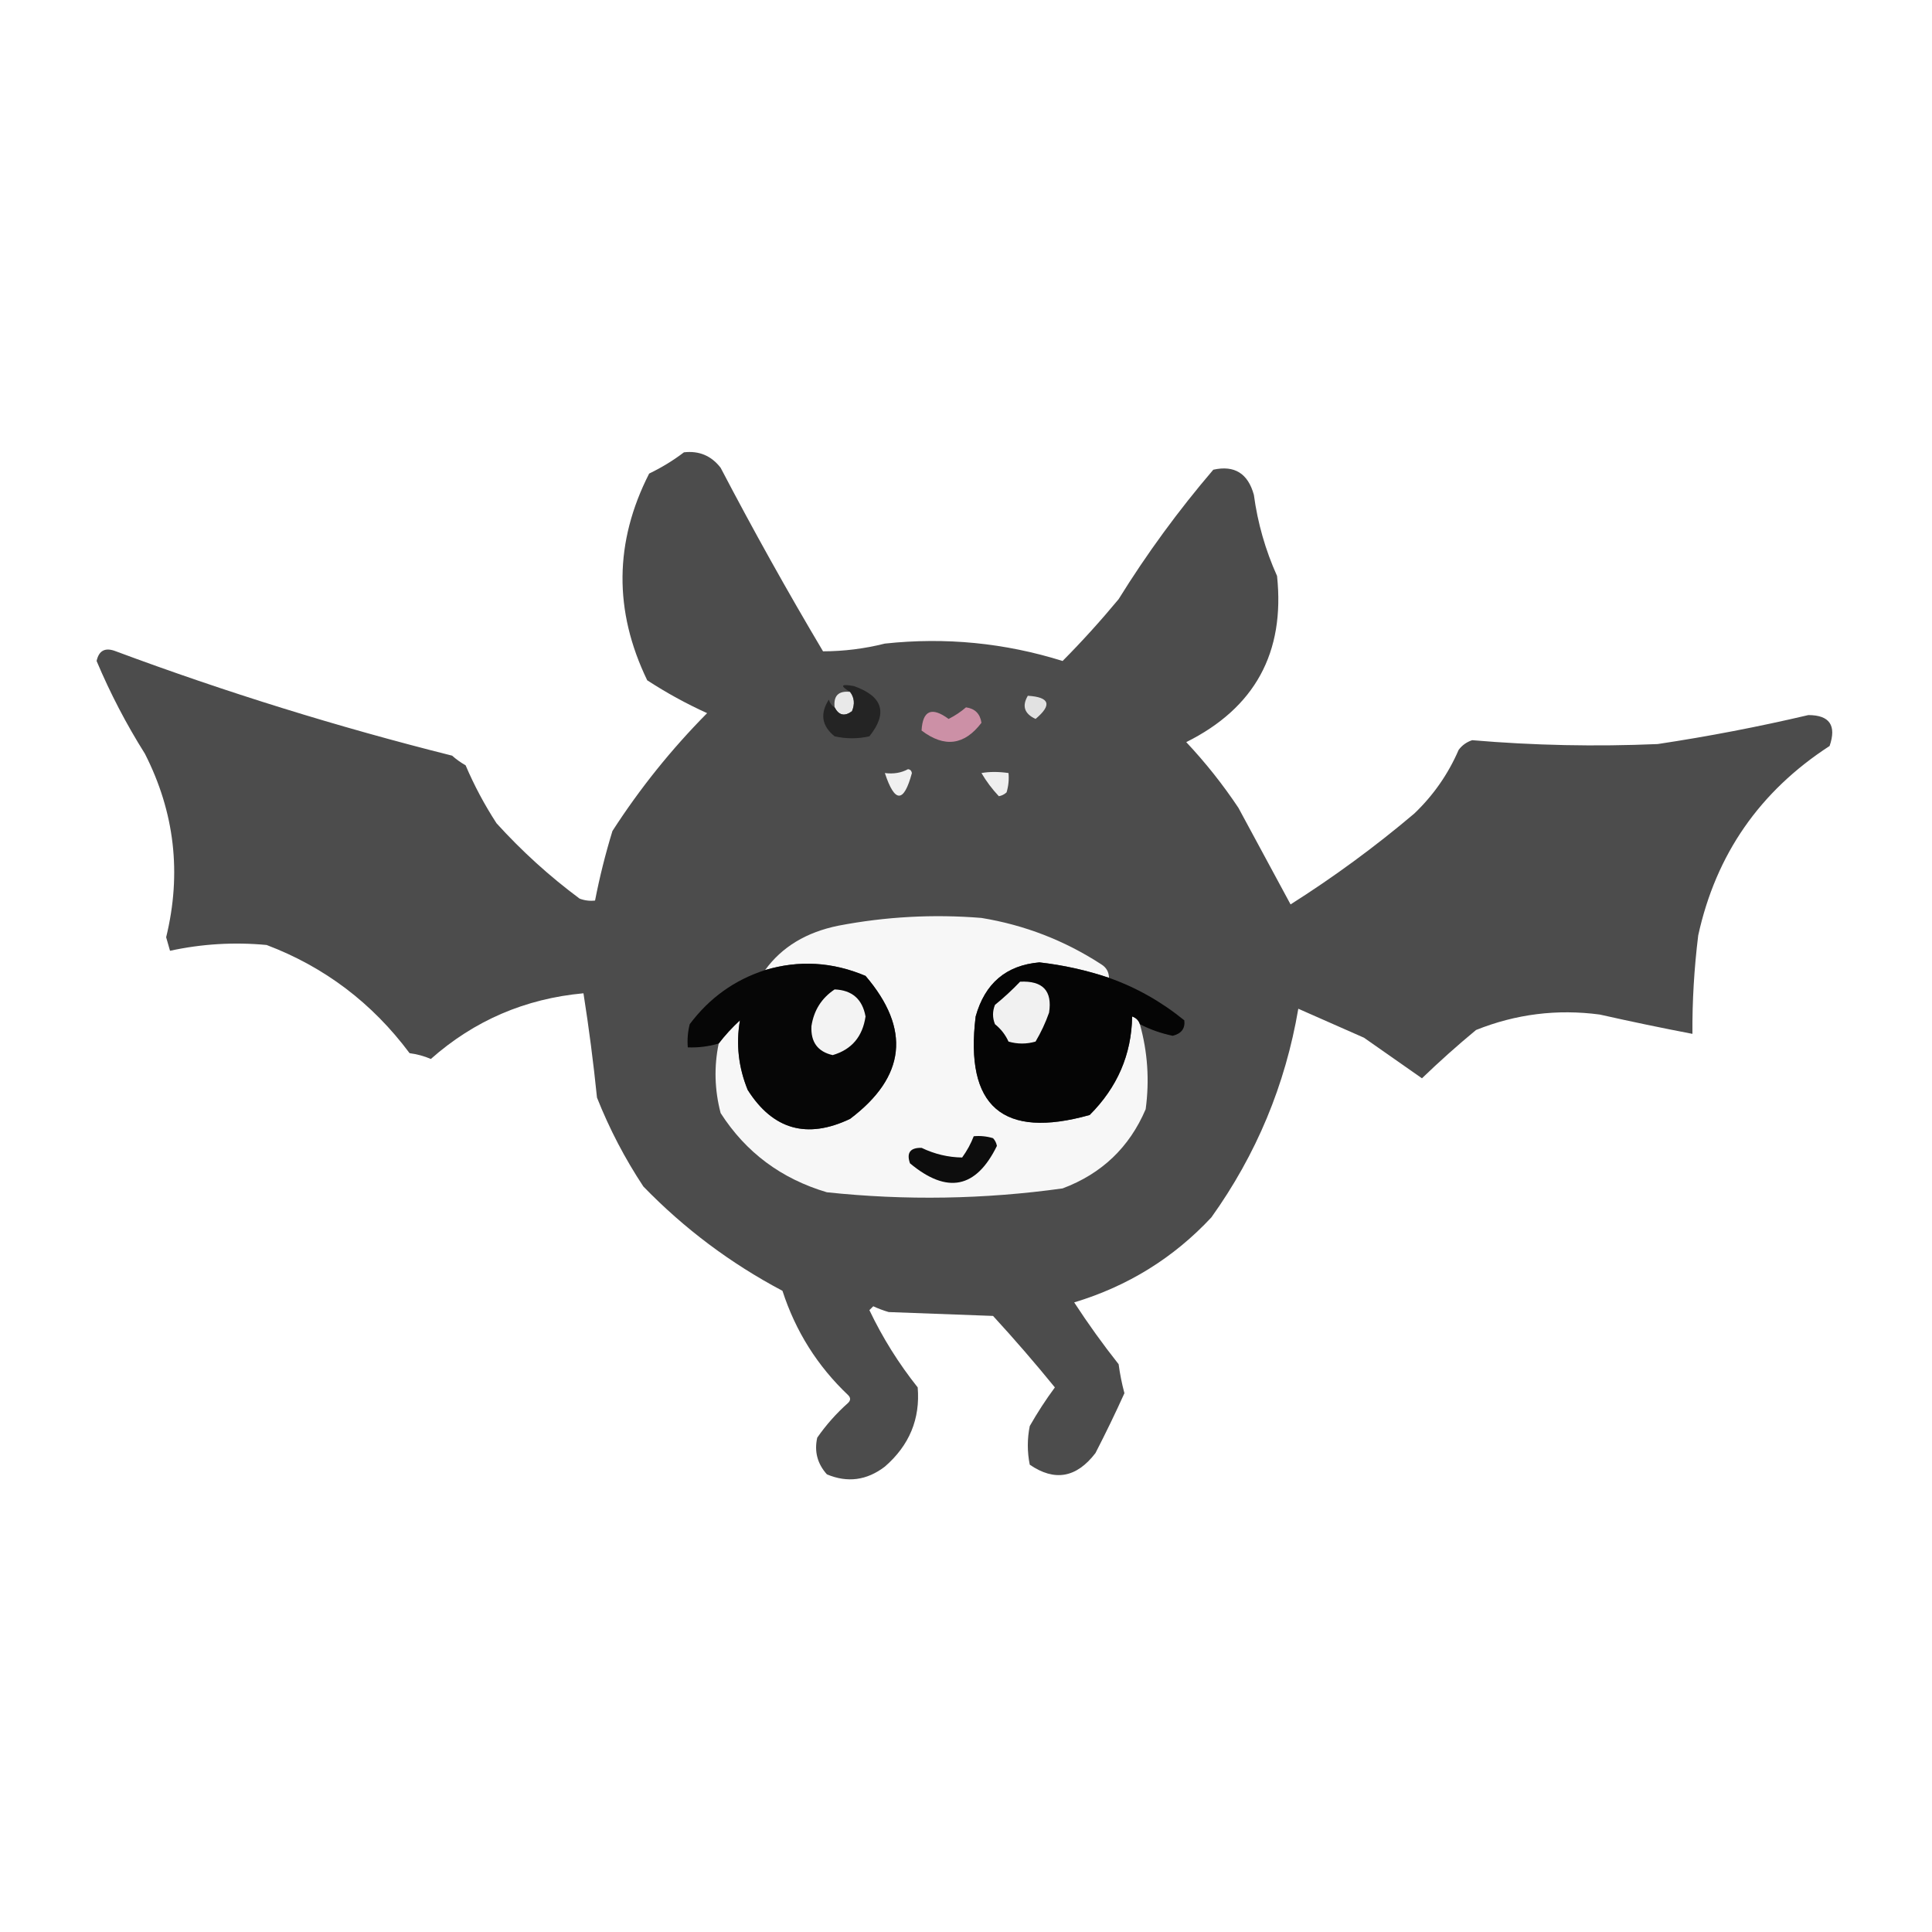
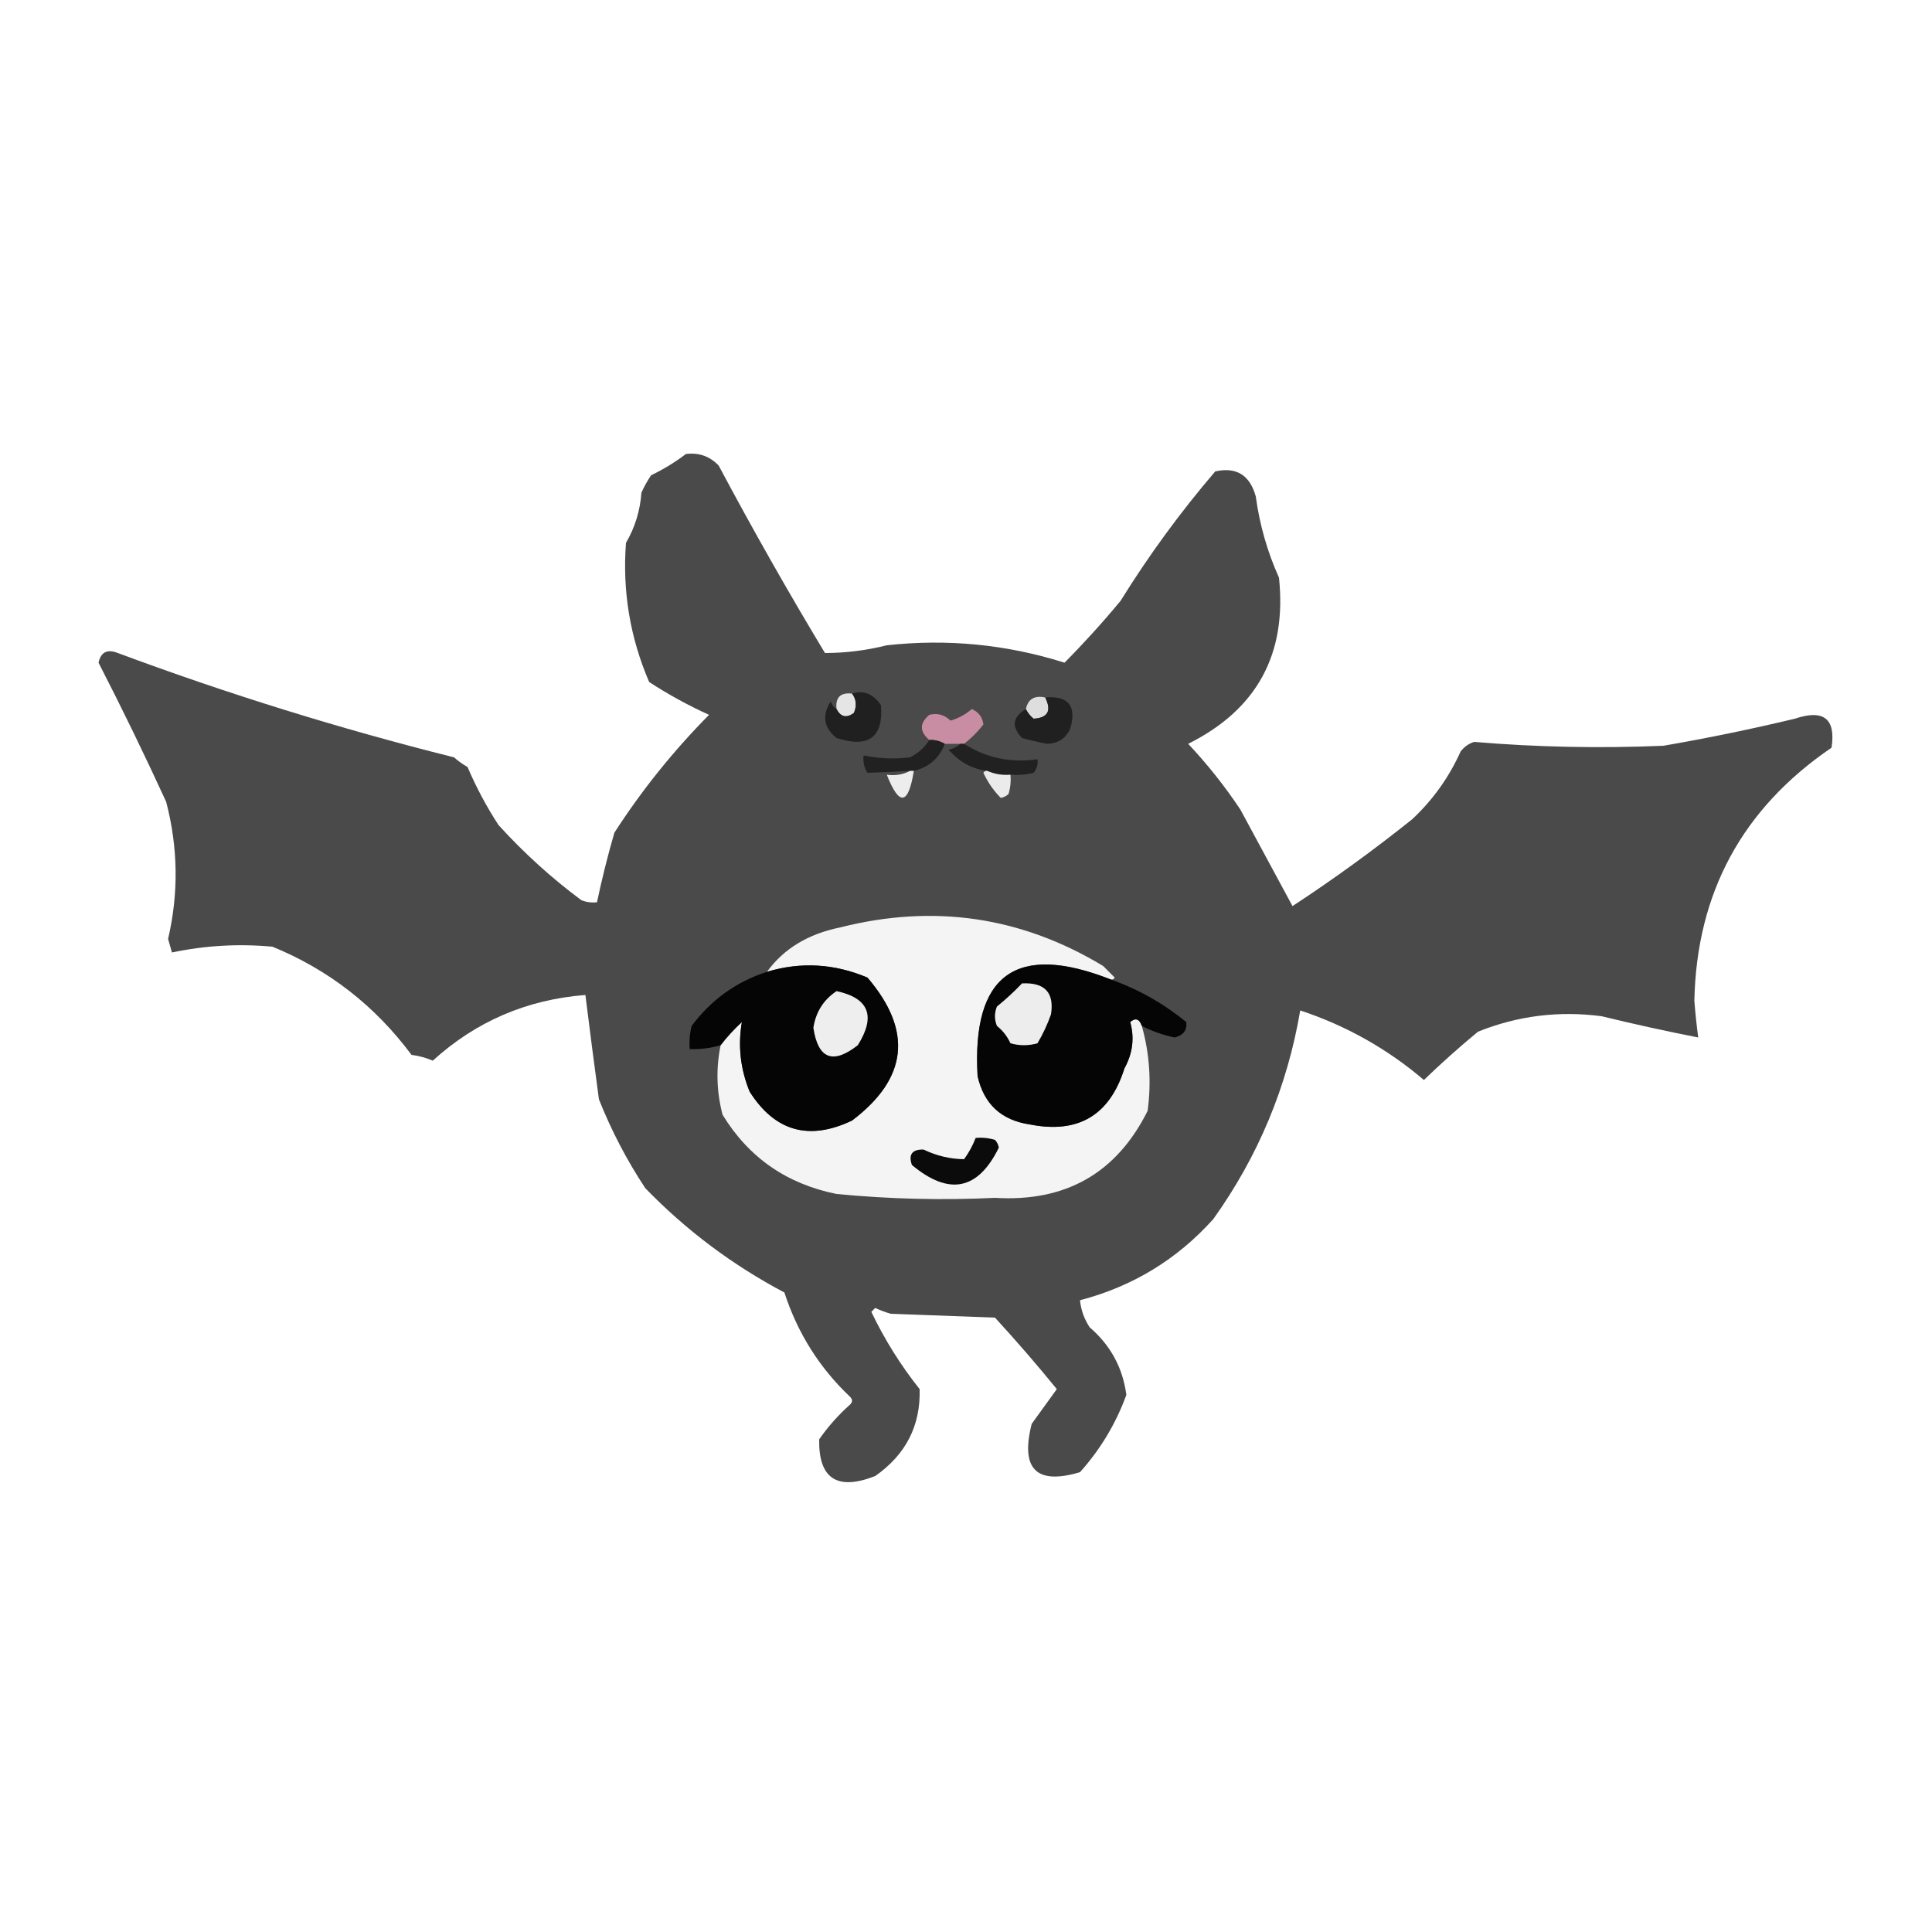
<svg xmlns="http://www.w3.org/2000/svg" width="500" height="500" viewBox="0 0 500 500" fill="none">
-   <path fill-rule="evenodd" clip-rule="evenodd" d="M177 117.061C180.93 116.611 184.09 117.941 186.5 121.061C194.9 137.131 203.73 152.961 213 168.561C218.37 168.551 223.71 167.891 229 166.561C244.68 164.871 260.01 166.371 275 171.061C280.06 165.961 284.89 160.621 289.5 155.061C296.81 143.271 304.98 132.111 314 121.561C319.47 120.341 322.97 122.511 324.5 128.061C325.48 135.341 327.48 142.341 330.5 149.061C332.59 168.881 324.76 183.211 307 192.061C311.98 197.361 316.48 203.031 320.5 209.061C325 217.391 329.5 225.731 334 234.061C345.2 226.961 355.87 219.131 366 210.561C370.94 205.851 374.78 200.351 377.5 194.061C378.4 192.861 379.57 192.031 381 191.561C396.92 192.921 412.92 193.251 429 192.561C442.14 190.581 455.14 188.081 468 185.061C473.5 185.071 475.33 187.741 473.5 193.061C455.42 204.791 444.09 221.121 439.5 242.061C438.44 250.661 437.94 259.161 438 267.561C430.05 266.041 422.05 264.371 414 262.561C402.98 261.101 392.31 262.431 382 266.561C377.18 270.541 372.52 274.711 368 279.061C363 275.561 358 272.061 353 268.561C347.33 266.061 341.67 263.561 336 261.061C332.64 280.791 325.14 298.791 313.5 315.061C303.72 325.541 291.89 332.871 278 337.061C281.59 342.571 285.42 347.901 289.5 353.061C289.84 355.601 290.34 358.101 291 360.561C288.65 365.761 286.15 370.921 283.5 376.061C278.59 382.471 272.92 383.471 266.5 379.061C265.83 375.731 265.83 372.391 266.5 369.061C268.47 365.591 270.64 362.261 273 359.061C267.88 352.771 262.55 346.601 257 340.561C248 340.231 239 339.891 230 339.561C228.63 339.161 227.29 338.661 226 338.061C225.67 338.391 225.33 338.731 225 339.061C228.4 346.201 232.57 352.861 237.5 359.061C238.18 367.211 235.35 374.051 229 379.561C224.33 383.131 219.33 383.801 214 381.561C211.53 378.801 210.7 375.631 211.5 372.061C213.8 368.761 216.46 365.761 219.5 363.061C220.17 362.391 220.17 361.731 219.5 361.061C211.57 353.551 205.9 344.551 202.5 334.061C189.06 326.951 177.06 317.951 166.5 307.061C161.72 299.831 157.72 292.171 154.5 284.061C153.58 275.011 152.41 266.011 151 257.061C135.92 258.451 122.75 264.111 111.5 274.061C109.77 273.311 107.93 272.811 106 272.561C96.32 259.571 83.98 250.241 69 244.561C60.57 243.771 52.24 244.271 44 246.061C43.67 244.891 43.33 243.731 43 242.561C47.04 226.031 45.21 210.191 37.5 195.061C32.69 187.411 28.52 179.411 25 171.061C25.6 168.311 27.26 167.481 30 168.561C58.45 179.151 87.45 188.151 117 195.561C118.08 196.521 119.25 197.351 120.5 198.061C122.73 203.291 125.4 208.291 128.5 213.061C135.07 220.301 142.24 226.801 150 232.561C151.29 233.051 152.63 233.221 154 233.061C155.18 226.991 156.68 220.991 158.5 215.061C165.59 204.071 173.75 193.901 183 184.561C177.59 182.111 172.43 179.271 167.5 176.061C158.81 158.091 158.98 140.251 168 122.561C171.25 120.991 174.25 119.161 177 117.061Z" fill="#4C4C4C" />
-   <path fill-rule="evenodd" clip-rule="evenodd" d="M219.999 179.061C221.109 180.511 221.279 182.171 220.499 184.061C218.579 185.481 217.079 185.141 215.999 183.061C215.669 180.061 216.999 178.731 219.999 179.061Z" fill="#E9E9E9" />
-   <path fill-rule="evenodd" clip-rule="evenodd" d="M215.999 183.061C217.079 185.141 218.579 185.481 220.499 184.061C221.279 182.171 221.109 180.511 219.999 179.061C217.289 177.431 217.619 176.931 220.999 177.561C228.479 180.201 229.819 184.531 224.999 190.561C221.999 191.231 218.999 191.231 215.999 190.561C212.669 187.881 212.169 184.711 214.499 181.061C214.779 181.981 215.279 182.641 215.999 183.061Z" fill="#242424" />
-   <path fill-rule="evenodd" clip-rule="evenodd" d="M266 180.061C271.68 180.421 272.34 182.421 268 186.061C265.11 184.721 264.44 182.721 266 180.061Z" fill="#E2E2E2" />
-   <path fill-rule="evenodd" clip-rule="evenodd" d="M250 183.061C252.32 183.381 253.65 184.711 254 187.061C249.58 192.881 244.41 193.551 238.5 189.061C238.79 183.841 241.13 182.841 245.5 186.061C247.17 185.211 248.67 184.211 250 183.061Z" fill="#CC90A6" />
-   <path fill-rule="evenodd" clip-rule="evenodd" d="M235 199.061C235.54 199.121 235.88 199.451 236 200.061C233.9 207.861 231.57 207.861 229 200.061C231.24 200.351 233.24 200.021 235 199.061Z" fill="#F0F0F0" />
-   <path fill-rule="evenodd" clip-rule="evenodd" d="M254 200.061C256.09 199.691 258.42 199.691 261 200.061C261.16 201.761 260.99 203.431 260.5 205.061C259.94 205.581 259.27 205.921 258.5 206.061C256.75 204.201 255.25 202.201 254 200.061Z" fill="#EFEFEF" />
-   <path fill-rule="evenodd" clip-rule="evenodd" d="M286.999 253.061C281.209 251.101 275.209 249.771 268.999 249.061C260.399 249.811 254.899 254.471 252.499 263.061C249.649 286.371 259.479 294.871 281.999 288.561C289.169 281.401 292.839 272.901 292.999 263.061C294.019 263.421 294.689 264.081 294.999 265.061C297.009 272.231 297.509 279.561 296.499 287.061C292.289 296.931 285.129 303.761 274.999 307.561C254.709 310.381 234.369 310.721 213.999 308.561C202.189 305.061 193.019 298.231 186.499 288.061C184.929 282.061 184.759 276.061 185.999 270.061C187.629 267.931 189.459 265.931 191.499 264.061C190.449 270.191 191.109 276.191 193.499 282.061C200.029 292.361 208.859 294.861 219.999 289.561C234.429 278.661 235.769 266.321 223.999 252.561C215.429 248.931 206.759 248.431 197.999 251.061C202.329 245.081 208.659 241.251 216.999 239.561C229.229 237.221 241.559 236.551 253.999 237.561C265.169 239.391 275.499 243.391 284.999 249.561C286.319 250.381 286.989 251.541 286.999 253.061Z" fill="#F7F7F7" />
-   <path fill-rule="evenodd" clip-rule="evenodd" d="M287 253.061C294.02 255.541 300.52 259.201 306.5 264.061C306.75 266.161 305.75 267.501 303.5 268.061C300.5 267.441 297.66 266.441 295 265.061C294.69 264.081 294.02 263.421 293 263.061C292.84 272.901 289.17 281.401 282 288.561C259.48 294.871 249.65 286.371 252.5 263.061C254.9 254.471 260.4 249.811 269 249.061C275.21 249.771 281.21 251.101 287 253.061Z" fill="#050505" />
-   <path fill-rule="evenodd" clip-rule="evenodd" d="M185.999 270.061C183.399 270.831 180.739 271.161 177.999 271.061C177.839 269.031 177.999 267.031 178.499 265.061C183.569 258.291 190.069 253.621 197.999 251.061C206.759 248.431 215.429 248.931 223.999 252.561C235.769 266.321 234.429 278.661 219.999 289.561C208.859 294.861 200.029 292.361 193.499 282.061C191.109 276.191 190.449 270.191 191.499 264.061C189.459 265.931 187.629 267.931 185.999 270.061Z" fill="#060606" />
-   <path fill-rule="evenodd" clip-rule="evenodd" d="M264 254.061C269.88 253.771 272.38 256.431 271.5 262.061C270.58 264.681 269.41 267.181 268 269.561C265.67 270.231 263.33 270.231 261 269.561C260.2 267.791 259.03 266.291 257.5 265.061C256.83 263.391 256.83 261.731 257.5 260.061C259.84 258.161 262 256.161 264 254.061Z" fill="#F1F1F1" />
-   <path fill-rule="evenodd" clip-rule="evenodd" d="M216 256.061C220.53 256.251 223.19 258.581 224 263.061C223.24 268.281 220.41 271.621 215.5 273.061C211.63 272.181 209.79 269.681 210 265.561C210.62 261.481 212.62 258.311 216 256.061Z" fill="#F3F3F3" />
-   <path fill-rule="evenodd" clip-rule="evenodd" d="M252 294.061C253.7 293.901 255.37 294.071 257 294.561C257.52 295.121 257.86 295.791 258 296.561C252.61 307.581 245.11 309.081 235.5 301.061C234.56 298.331 235.56 297.001 238.5 297.061C241.88 298.681 245.38 299.511 249 299.561C250.26 297.821 251.26 295.991 252 294.061Z" fill="#0D0D0D" />
+   <path fill-rule="evenodd" clip-rule="evenodd" d="M177.5 117.5C180.862 117.07 183.695 118.07 186 120.5C194.734 136.903 203.9 153.07 213.5 169C218.874 168.995 224.208 168.328 229.5 167C245.188 165.272 260.522 166.772 275.5 171.5C280.558 166.397 285.391 161.064 290 155.5C297.311 143.712 305.478 132.546 314.5 122C319.97 120.779 323.47 122.946 325 128.5C325.983 135.783 327.983 142.783 331 149.5C333.093 169.317 325.26 183.65 307.5 192.5C312.481 197.802 316.981 203.469 321 209.5C325.5 217.833 330 226.167 334.5 234.5C345.187 227.489 355.521 219.989 365.5 212C370.831 207.002 374.997 201.169 378 194.5C378.903 193.299 380.069 192.465 381.5 192C397.675 193.367 414.008 193.7 430.5 193C441.928 191.028 453.262 188.695 464.5 186C471.974 183.492 475.141 185.992 474 193.5C450.908 209.252 439.074 231.086 438.5 259C438.744 262.186 439.077 265.353 439.5 268.5C431.144 266.862 422.811 265.028 414.5 263C403.459 261.538 392.792 262.871 382.5 267C377.684 270.981 373.018 275.148 368.5 279.5C359.065 271.446 348.398 265.446 336.5 261.5C333.136 281.228 325.636 299.228 314 315.5C304.617 325.943 293.117 332.943 279.5 336.5C279.755 339.016 280.589 341.35 282 343.5C287.413 348.162 290.58 353.995 291.5 361C288.778 368.447 284.778 375.113 279.5 381C268.203 384.371 264.037 380.205 267 368.5C269.167 365.5 271.333 362.5 273.5 359.5C268.383 353.211 263.049 347.044 257.5 341C248.5 340.667 239.5 340.333 230.5 340C229.128 339.598 227.795 339.098 226.5 338.5C226.167 338.833 225.833 339.167 225.5 339.5C228.903 346.638 233.07 353.305 238 359.5C238.273 368.946 234.44 376.446 226.5 382C216.661 385.853 211.827 382.686 212 372.5C214.295 369.203 216.962 366.203 220 363.5C220.667 362.833 220.667 362.167 220 361.5C212.071 353.985 206.404 344.985 203 334.5C189.56 327.389 177.56 318.389 167 307.5C162.22 300.274 158.22 292.608 155 284.5C153.785 275.496 152.618 266.496 151.5 257.5C136.322 258.687 123.156 264.354 112 274.5C110.266 273.751 108.433 273.251 106.5 273C97.039 260.285 85.039 250.952 70.5 245C61.741 244.192 53.074 244.692 44.5 246.5C44.167 245.333 43.833 244.167 43.5 243C46.258 231.156 46.091 219.323 43 207.5C37.42 195.342 31.587 183.342 25.5 171.5C26.096 168.754 27.763 167.92 30.5 169C58.98 179.604 87.98 188.604 117.5 196C118.579 196.956 119.745 197.789 121 198.5C123.231 203.731 125.897 208.731 129 213.5C135.569 220.739 142.735 227.239 150.5 233C151.793 233.49 153.127 233.657 154.5 233.5C155.769 227.473 157.269 221.473 159 215.5C166.086 204.511 174.253 194.344 183.5 185C178.093 182.548 172.926 179.714 168 176.5C163.057 165 161.057 153 162 140.5C164.328 136.512 165.662 132.179 166 127.5C166.707 125.919 167.54 124.419 168.5 123C171.752 121.434 174.752 119.601 177.5 117.5Z" fill="#4A4A4A" />
+   <path fill-rule="evenodd" clip-rule="evenodd" d="M220.499 179.5C221.612 180.946 221.779 182.613 220.999 184.5C219.084 185.916 217.584 185.582 216.499 183.5C216.166 180.5 217.499 179.167 220.499 179.5Z" fill="#E5E5E5" />
+   <path fill-rule="evenodd" clip-rule="evenodd" d="M220.501 179.5C223.471 178.543 225.971 179.543 228.001 182.5C228.641 190.83 224.808 193.663 216.501 191C213.166 188.321 212.666 185.155 215.001 181.5C215.279 182.416 215.779 183.082 216.501 183.5C217.586 185.582 219.086 185.916 221.001 184.5C221.781 182.613 221.614 180.946 220.501 179.5Z" fill="#202020" />
+   <path fill-rule="evenodd" clip-rule="evenodd" d="M270.5 180.5C272.197 183.943 271.197 185.776 267.5 186C266.619 185.292 265.953 184.458 265.5 183.5C266.048 180.916 267.715 179.916 270.5 180.5Z" fill="#DEDEDE" />
+   <path fill-rule="evenodd" clip-rule="evenodd" d="M270.5 180.5C276.499 180.002 278.666 182.669 277 188.5C275.873 191.068 273.873 192.402 271 192.5C268.815 192.079 266.649 191.579 264.5 191C261.694 188.063 262.027 185.563 265.5 183.5C265.953 184.458 266.619 185.292 267.5 186C271.197 185.776 272.197 183.943 270.5 180.5Z" fill="#202020" />
+   <path fill-rule="evenodd" clip-rule="evenodd" d="M249.501 192.5C249.168 192.5 248.834 192.5 248.501 192.5C247.168 192.5 245.834 192.5 244.501 192.5C243.293 191.766 241.96 191.433 240.501 191.5C237.94 189.323 237.94 187.156 240.501 185C242.586 184.471 244.419 184.971 246.001 186.5C248.059 185.888 249.892 184.888 251.501 183.5C253.273 184.27 254.273 185.603 254.501 187.5C253.038 189.393 251.371 191.059 249.501 192.5Z" fill="#C88DA2" />
+   <path fill-rule="evenodd" clip-rule="evenodd" d="M240.5 191.5C241.959 191.433 243.292 191.766 244.5 192.5C243.099 196.212 240.433 198.545 236.5 199.5C236.167 199.5 235.833 199.5 235.5 199.5C231.796 199.724 228.129 199.89 224.5 200C223.62 198.644 223.286 197.144 223.5 195.5C227.476 196.331 231.476 196.497 235.5 196C237.618 194.951 239.284 193.451 240.5 191.5Z" fill="#212121" />
+   <path fill-rule="evenodd" clip-rule="evenodd" d="M248.5 192.5C248.833 192.5 249.167 192.5 249.5 192.5C255.218 196.16 261.551 197.494 268.5 196.5C268.67 197.822 268.337 198.989 267.5 200C265.527 200.495 263.527 200.662 261.5 200.5C259.379 200.675 257.379 200.341 255.5 199.5C251.55 199.021 248.217 197.188 245.5 194C246.737 193.768 247.737 193.268 248.5 192.5Z" fill="#212121" />
+   <path fill-rule="evenodd" clip-rule="evenodd" d="M235.5 199.5C235.833 199.5 236.167 199.5 236.5 199.5C235.072 208.396 232.738 208.729 229.5 200.5C231.735 200.795 233.735 200.461 235.5 199.5Z" fill="#EDEDED" />
+   <path fill-rule="evenodd" clip-rule="evenodd" d="M255.5 199.5C257.379 200.341 259.379 200.675 261.5 200.5C261.66 202.199 261.494 203.866 261 205.5C260.439 206.022 259.772 206.355 259 206.5C257.14 204.625 255.64 202.458 254.5 200C254.728 199.601 255.062 199.435 255.5 199.5Z" fill="#EBEBEB" />
+   <path fill-rule="evenodd" clip-rule="evenodd" d="M287.5 253.5C262.979 243.845 251.479 252.178 253 278.5C254.638 285.739 259.138 289.906 266.5 291C279.012 293.494 287.179 288.661 291 276.5C293.136 272.633 293.636 268.633 292.5 264.5C293.86 263.335 294.86 263.668 295.5 265.5C297.51 272.665 298.01 279.999 297 287.5C288.955 303.616 275.788 311.116 257.5 310C243.813 310.654 230.146 310.32 216.5 309C203.59 306.398 193.757 299.565 187 288.5C185.431 282.501 185.264 276.501 186.5 270.5C188.127 268.37 189.96 266.37 192 264.5C190.947 270.628 191.613 276.628 194 282.5C200.53 292.803 209.363 295.303 220.5 290C234.934 279.097 236.267 266.763 224.5 253C215.925 249.372 207.258 248.872 198.5 251.5C202.828 245.523 209.162 241.689 217.5 240C241.68 233.888 264.346 237.222 285.5 250C286.5 251 287.5 252 288.5 253C288.272 253.399 287.938 253.565 287.5 253.5Z" fill="#F4F4F4" />
+   <path fill-rule="evenodd" clip-rule="evenodd" d="M287.5 253.5C294.524 255.977 301.024 259.643 307 264.5C307.251 266.603 306.251 267.937 304 268.5C300.996 267.877 298.162 266.877 295.5 265.5C294.86 263.668 293.86 263.335 292.5 264.5C293.636 268.633 293.136 272.633 291 276.5C287.179 288.661 279.012 293.494 266.5 291C259.138 289.906 254.638 285.739 253 278.5C251.479 252.178 262.979 243.845 287.5 253.5Z" fill="#050505" />
+   <path fill-rule="evenodd" clip-rule="evenodd" d="M186.499 270.5C183.903 271.265 181.236 271.599 178.499 271.5C178.337 269.473 178.504 267.473 178.999 265.5C184.073 258.725 190.573 254.058 198.499 251.5C207.257 248.872 215.924 249.372 224.499 253C236.266 266.763 234.933 279.097 220.499 290C209.362 295.303 200.529 292.803 193.999 282.5C191.612 276.628 190.946 270.628 191.999 264.5C189.959 266.37 188.126 268.37 186.499 270.5Z" fill="#050505" />
+   <path fill-rule="evenodd" clip-rule="evenodd" d="M264.5 254.5C270.377 254.206 272.877 256.872 272 262.5C271.077 265.122 269.911 267.622 268.5 270C266.167 270.667 263.833 270.667 261.5 270C260.696 268.229 259.529 266.729 258 265.5C257.333 263.833 257.333 262.167 258 260.5C260.335 258.6 262.502 256.6 264.5 254.5Z" fill="#EDEDED" />
+   <path fill-rule="evenodd" clip-rule="evenodd" d="M216.5 256.5C224.886 258.305 226.719 262.972 222 270.5C215.544 275.546 211.71 274.046 210.5 266C211.121 261.918 213.121 258.751 216.5 256.5Z" fill="#EEEEEE" />
+   <path fill-rule="evenodd" clip-rule="evenodd" d="M252.501 294.5C254.2 294.34 255.867 294.506 257.501 295C258.023 295.561 258.356 296.228 258.501 297C253.107 308.015 245.607 309.515 236.001 301.5C235.059 298.77 236.059 297.437 239.001 297.5C242.379 299.121 245.879 299.955 249.501 300C250.759 298.259 251.759 296.426 252.501 294.5Z" fill="#0B0B0B" />
</svg>
